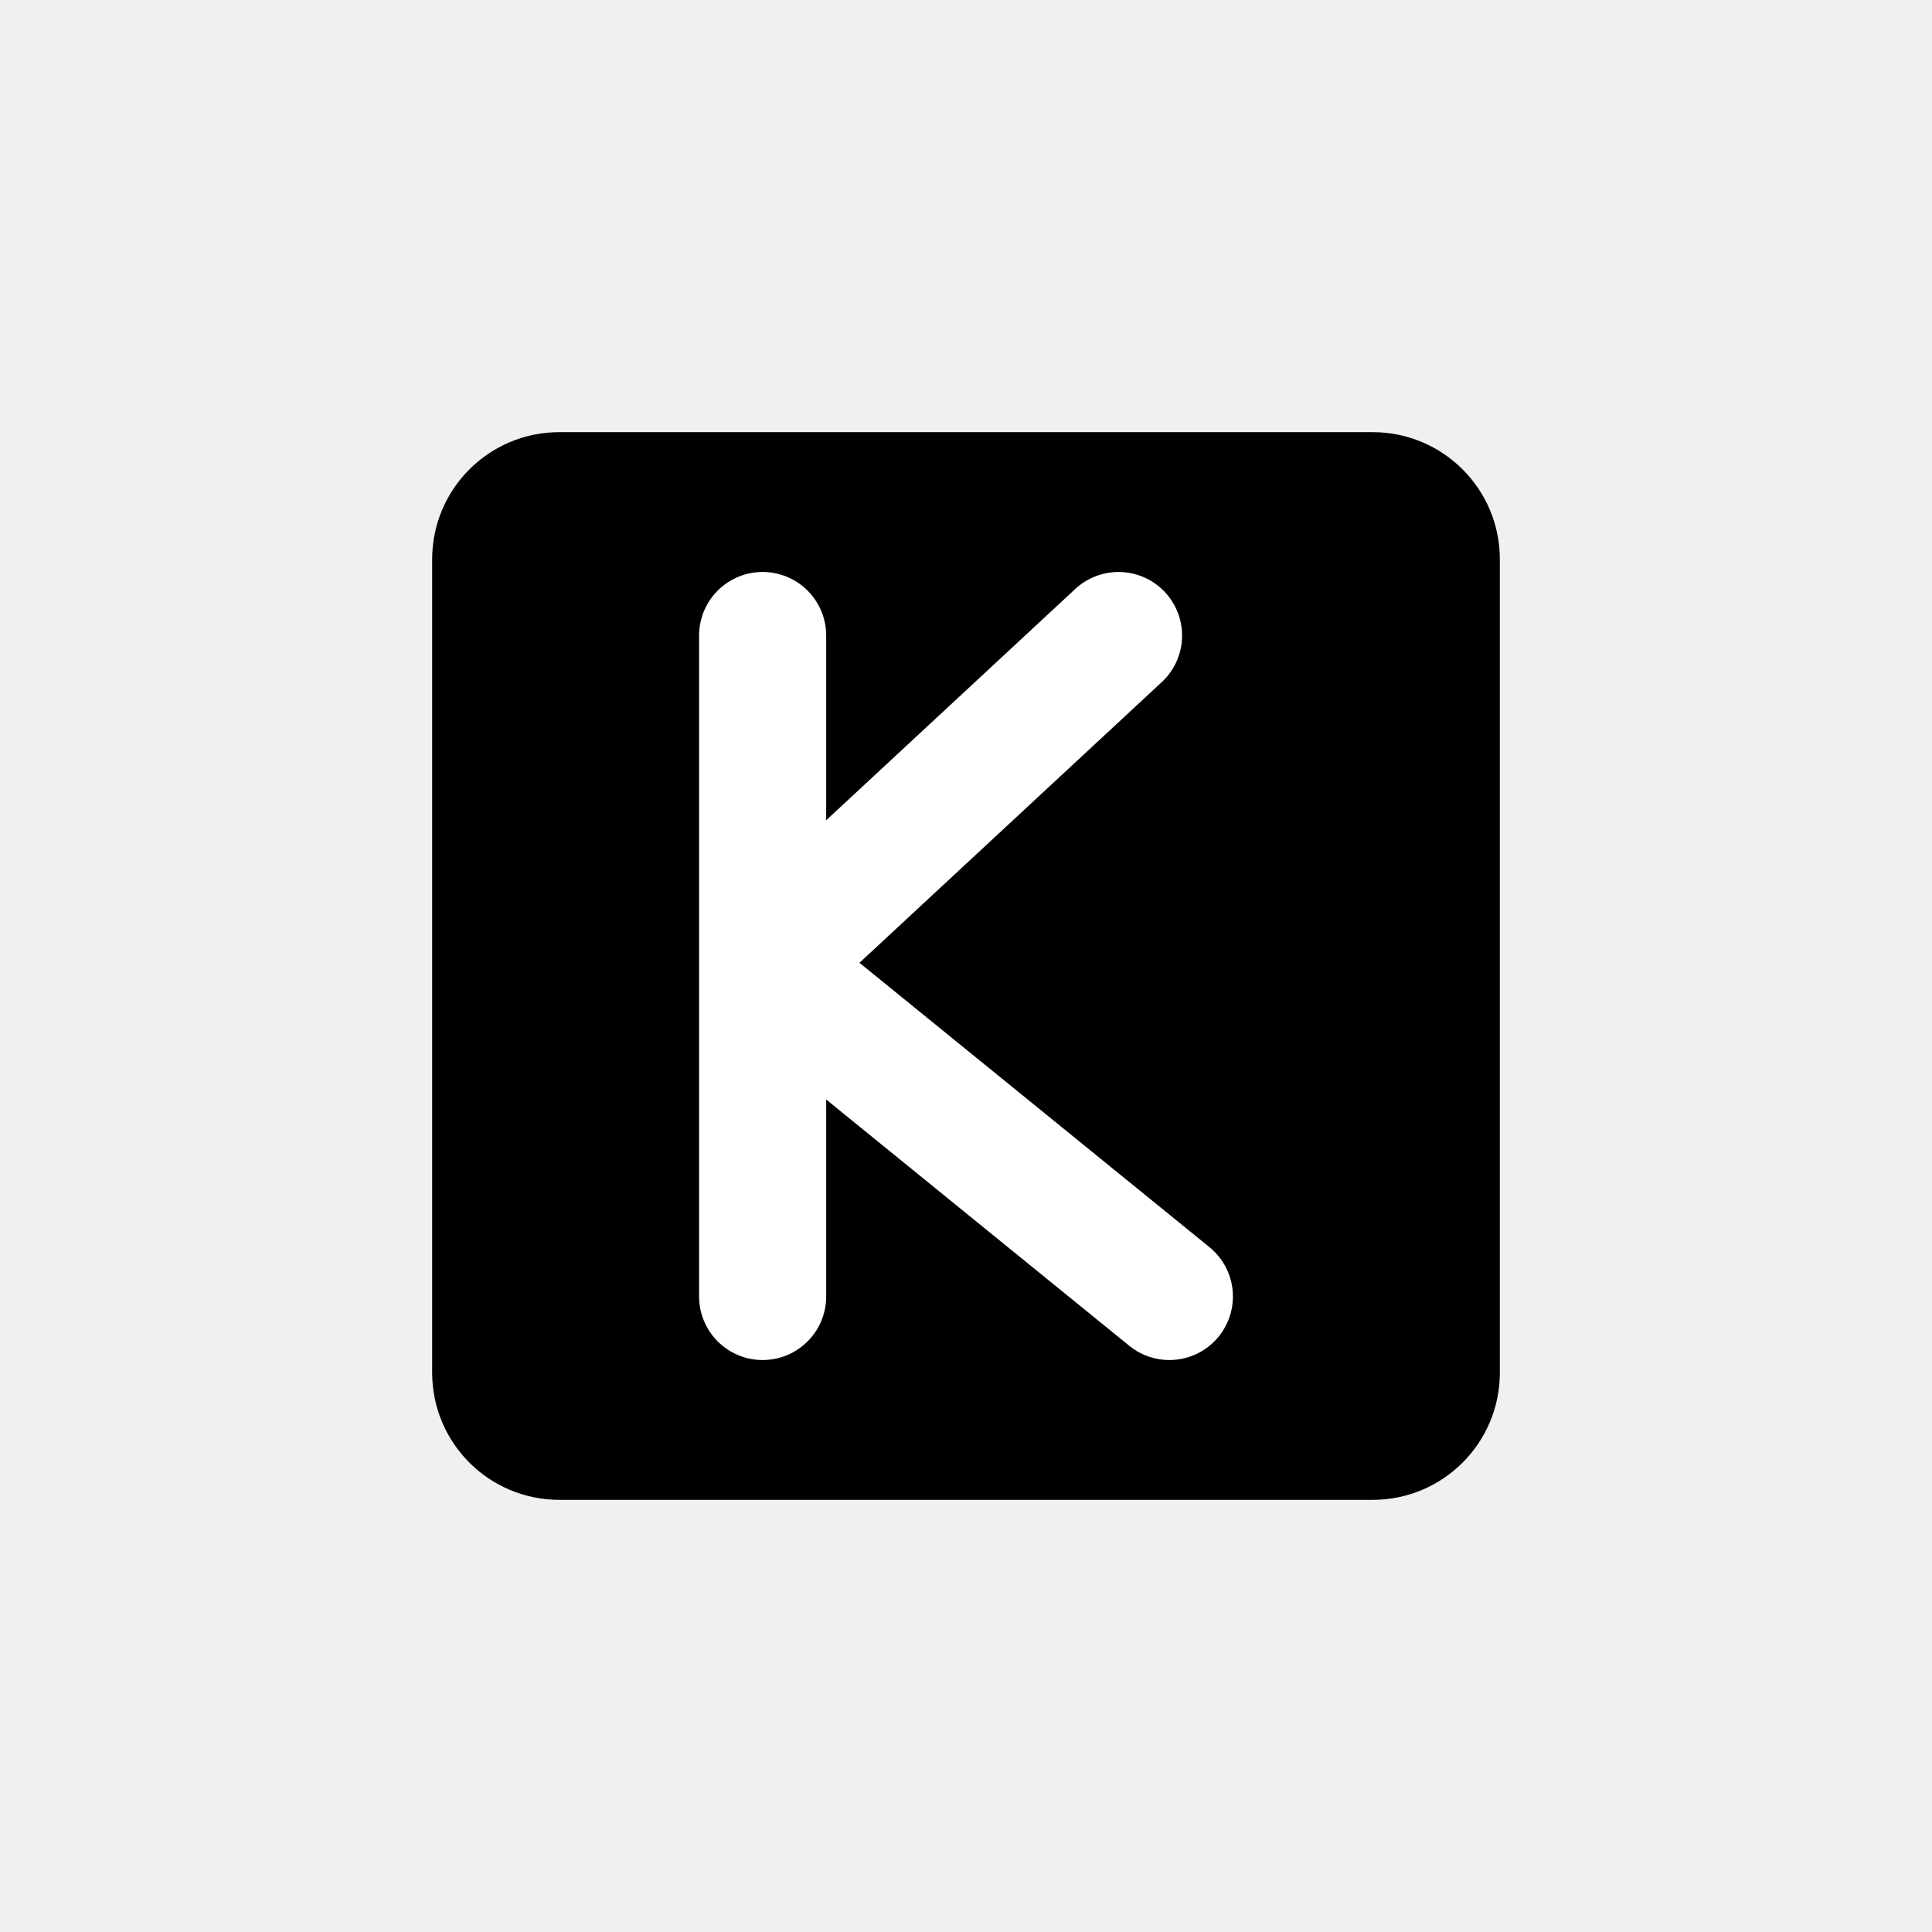
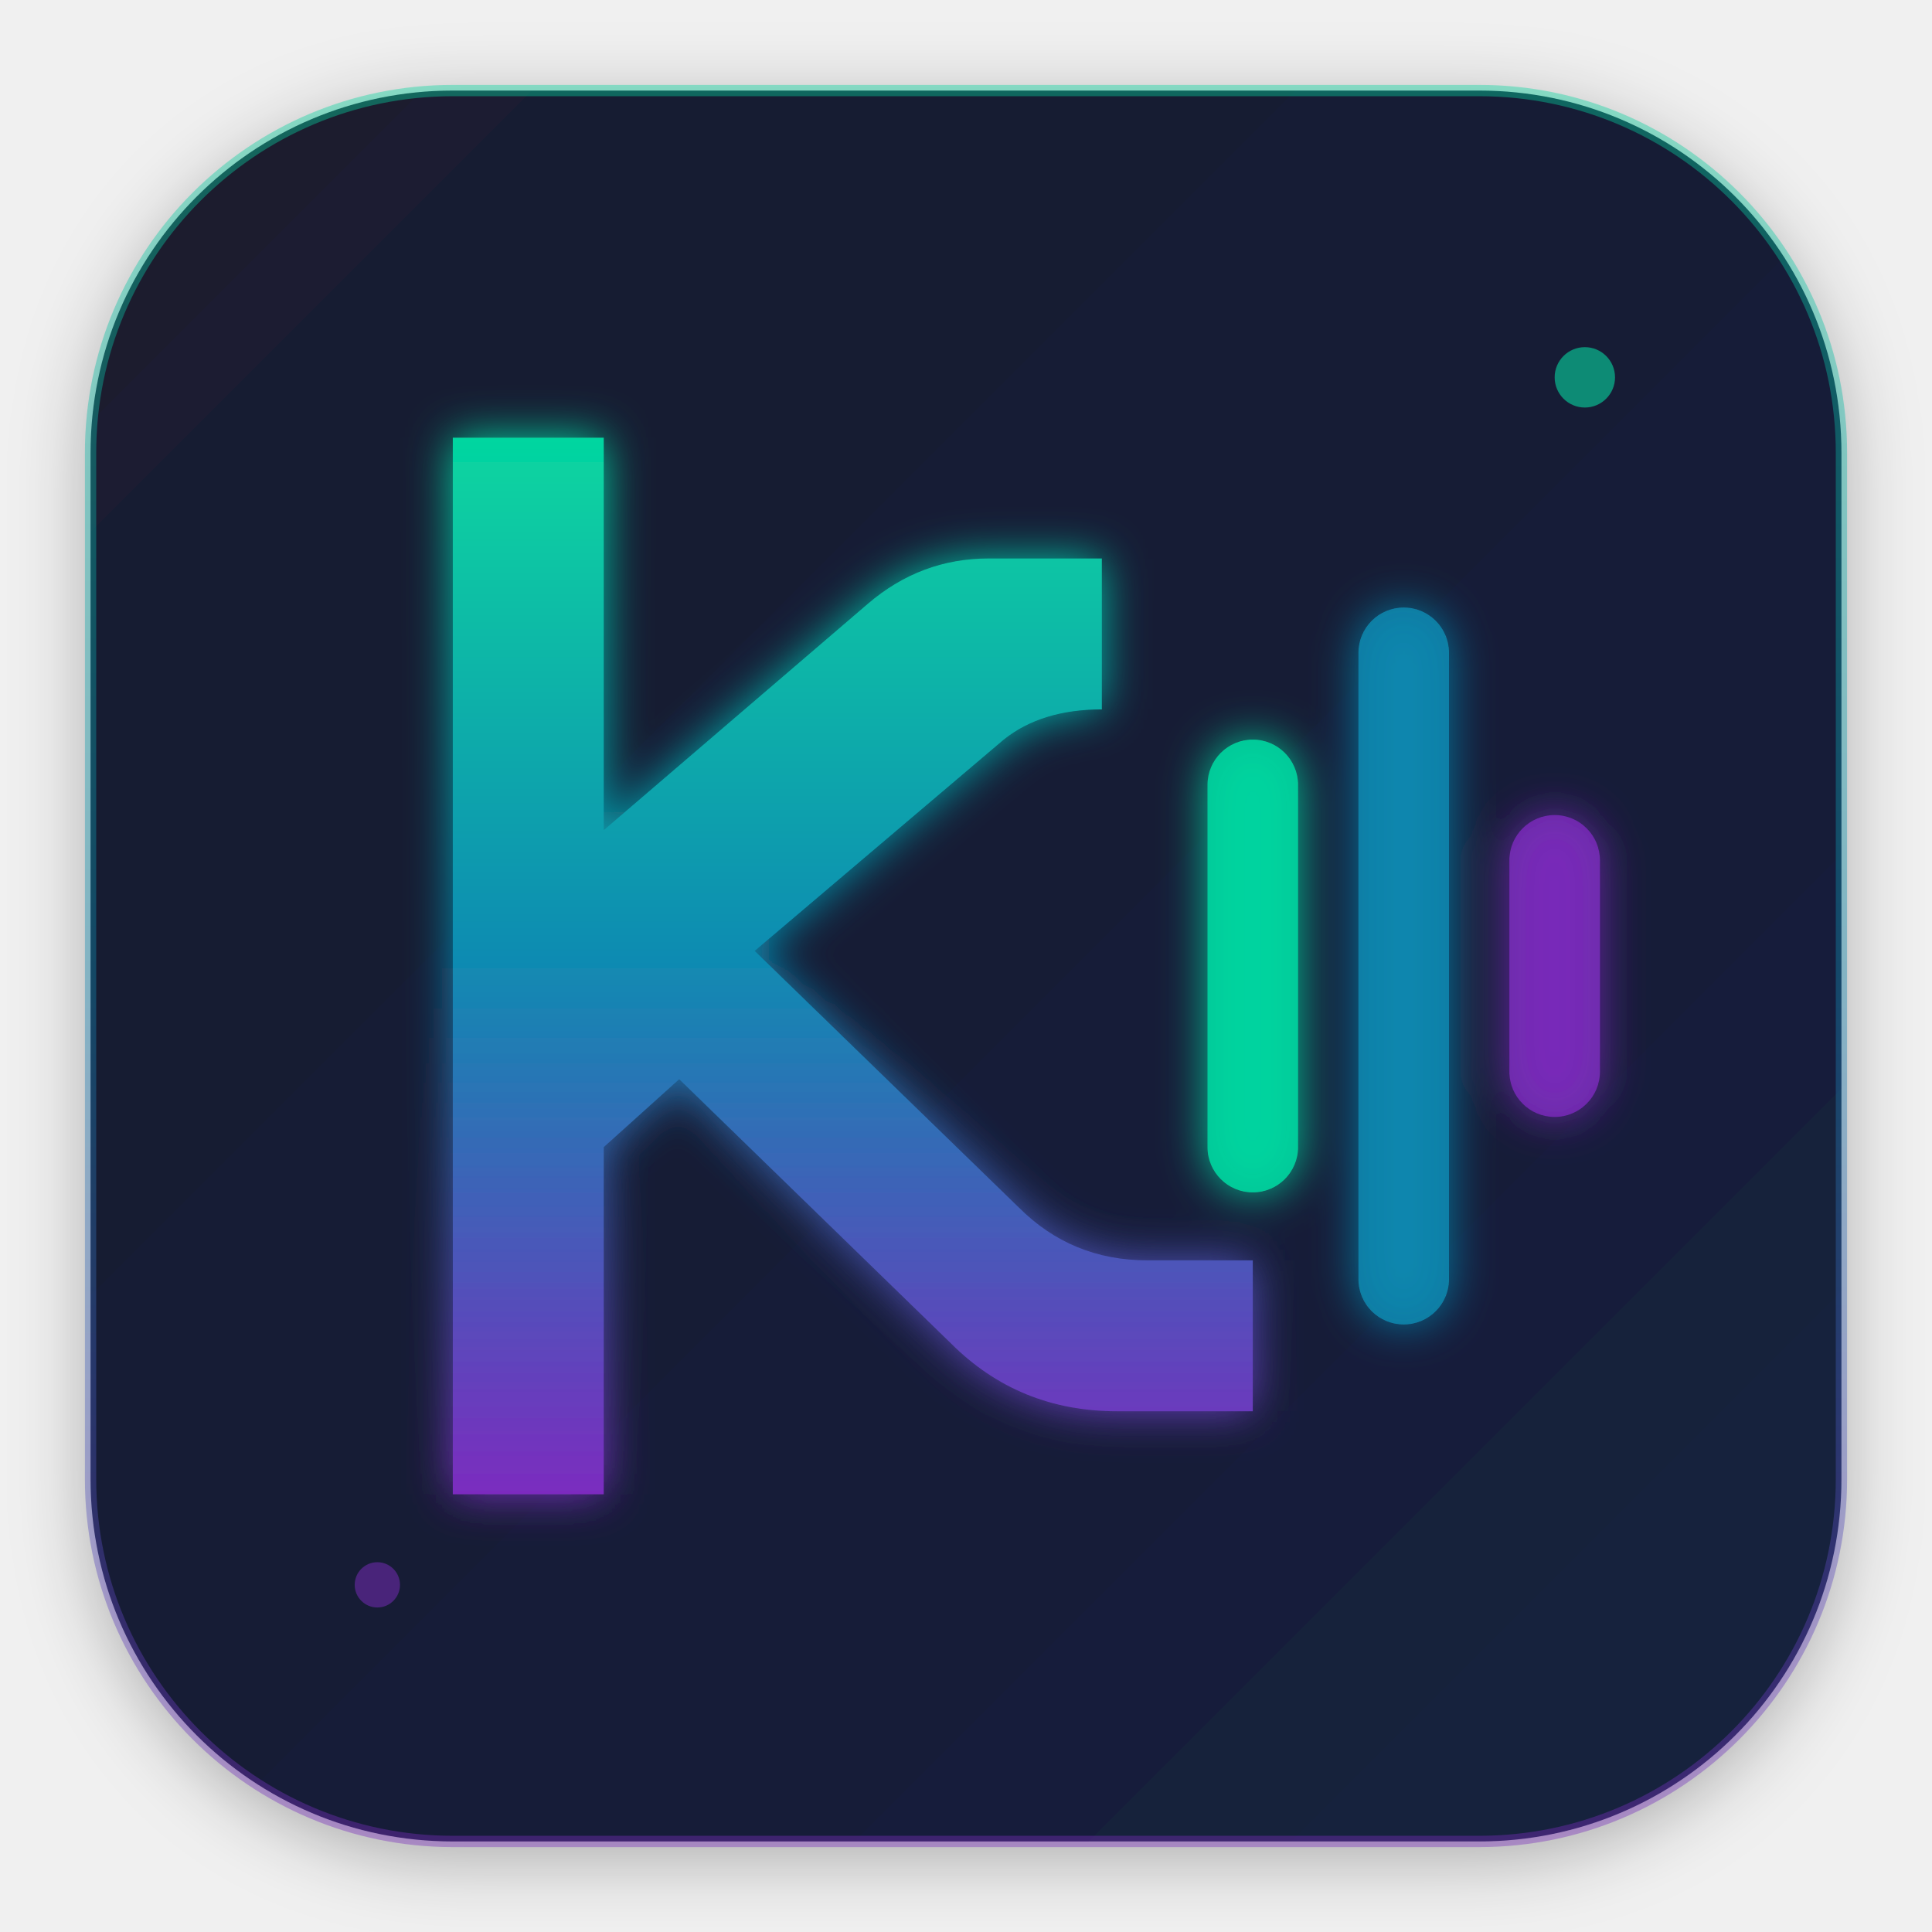
- <svg xmlns="http://www.w3.org/2000/svg" width="800px" height="800px" viewBox="0 0 76 76">
-   <rect x="17" y="17" width="42" height="42" rx="5" fill="#000000" />
-   <path d="M 30 25 L 30 51         M 30 38 L 44 25         M 30 38 L 46 51" stroke="#ffffff" stroke-width="5" stroke-linecap="round" stroke-linejoin="round" fill="none" />
+ <svg xmlns="http://www.w3.org/2000/svg" width="512" height="512" viewBox="0 0 512 512">
+   <defs>
+     <linearGradient id="bgGradient" x1="0%" y1="0%" x2="100%" y2="100%">
+       <stop offset="0%" style="stop-color:#1a1a2e;stop-opacity:1" />
+       <stop offset="100%" style="stop-color:#16213e;stop-opacity:1" />
+     </linearGradient>
+     <linearGradient id="accentGradient" x1="0%" y1="0%" x2="0%" y2="100%">
+       <stop offset="0%" style="stop-color:#06d6a0;stop-opacity:1" />
+       <stop offset="50%" style="stop-color:#118ab2;stop-opacity:1" />
+       <stop offset="100%" style="stop-color:#7b2cbf;stop-opacity:1" />
+     </linearGradient>
+     <filter id="glow" x="-50%" y="-50%" width="200%" height="200%">
+       <feGaussianBlur stdDeviation="6" result="coloredBlur" />
+       <feMerge>
+         <feMergeNode in="coloredBlur" />
+         <feMergeNode in="SourceGraphic" />
+       </feMerge>
+     </filter>
+     <filter id="shadow" x="-20%" y="-20%" width="140%" height="140%">
+       <feDropShadow dx="0" dy="4" stdDeviation="10" flood-color="#000000" flood-opacity="0.3" />
+     </filter>
+   </defs>
+   <rect x="24" y="24" width="464" height="464" rx="96" fill="url(#bgGradient)" filter="url(#shadow)" />
+   <rect x="24" y="24" width="464" height="464" rx="96" fill="none" stroke="url(#accentGradient)" stroke-width="3" opacity="0.4" />
+   <g filter="url(#glow)">
+     <path d="         M 120 116         L 160 116         L 160 220         L 230 160         Q 244 148 262 148         L 292 148         L 292 188         Q 276 188 266 196         L 200 252         L 270 320         Q 284 334 304 334         L 332 334         L 332 374         L 296 374         Q 270 374 252 356         L 180 286         L 160 304         L 160 396         L 120 396         Z       " fill="url(#accentGradient)" />
+     <rect x="320" y="196" width="24" height="120" rx="12" fill="#06d6a0" opacity="0.9" />
+     <rect x="360" y="161" width="24" height="190" rx="12" fill="#118ab2" opacity="0.85" />
+     <rect x="400" y="216" width="24" height="80" rx="12" fill="#7b2cbf" opacity="0.8" />
+   </g>
+   <circle cx="420" cy="100" r="8" fill="#06d6a0" opacity="0.6" />
+   <circle cx="100" cy="420" r="6" fill="#7b2cbf" opacity="0.5" />
</svg>
